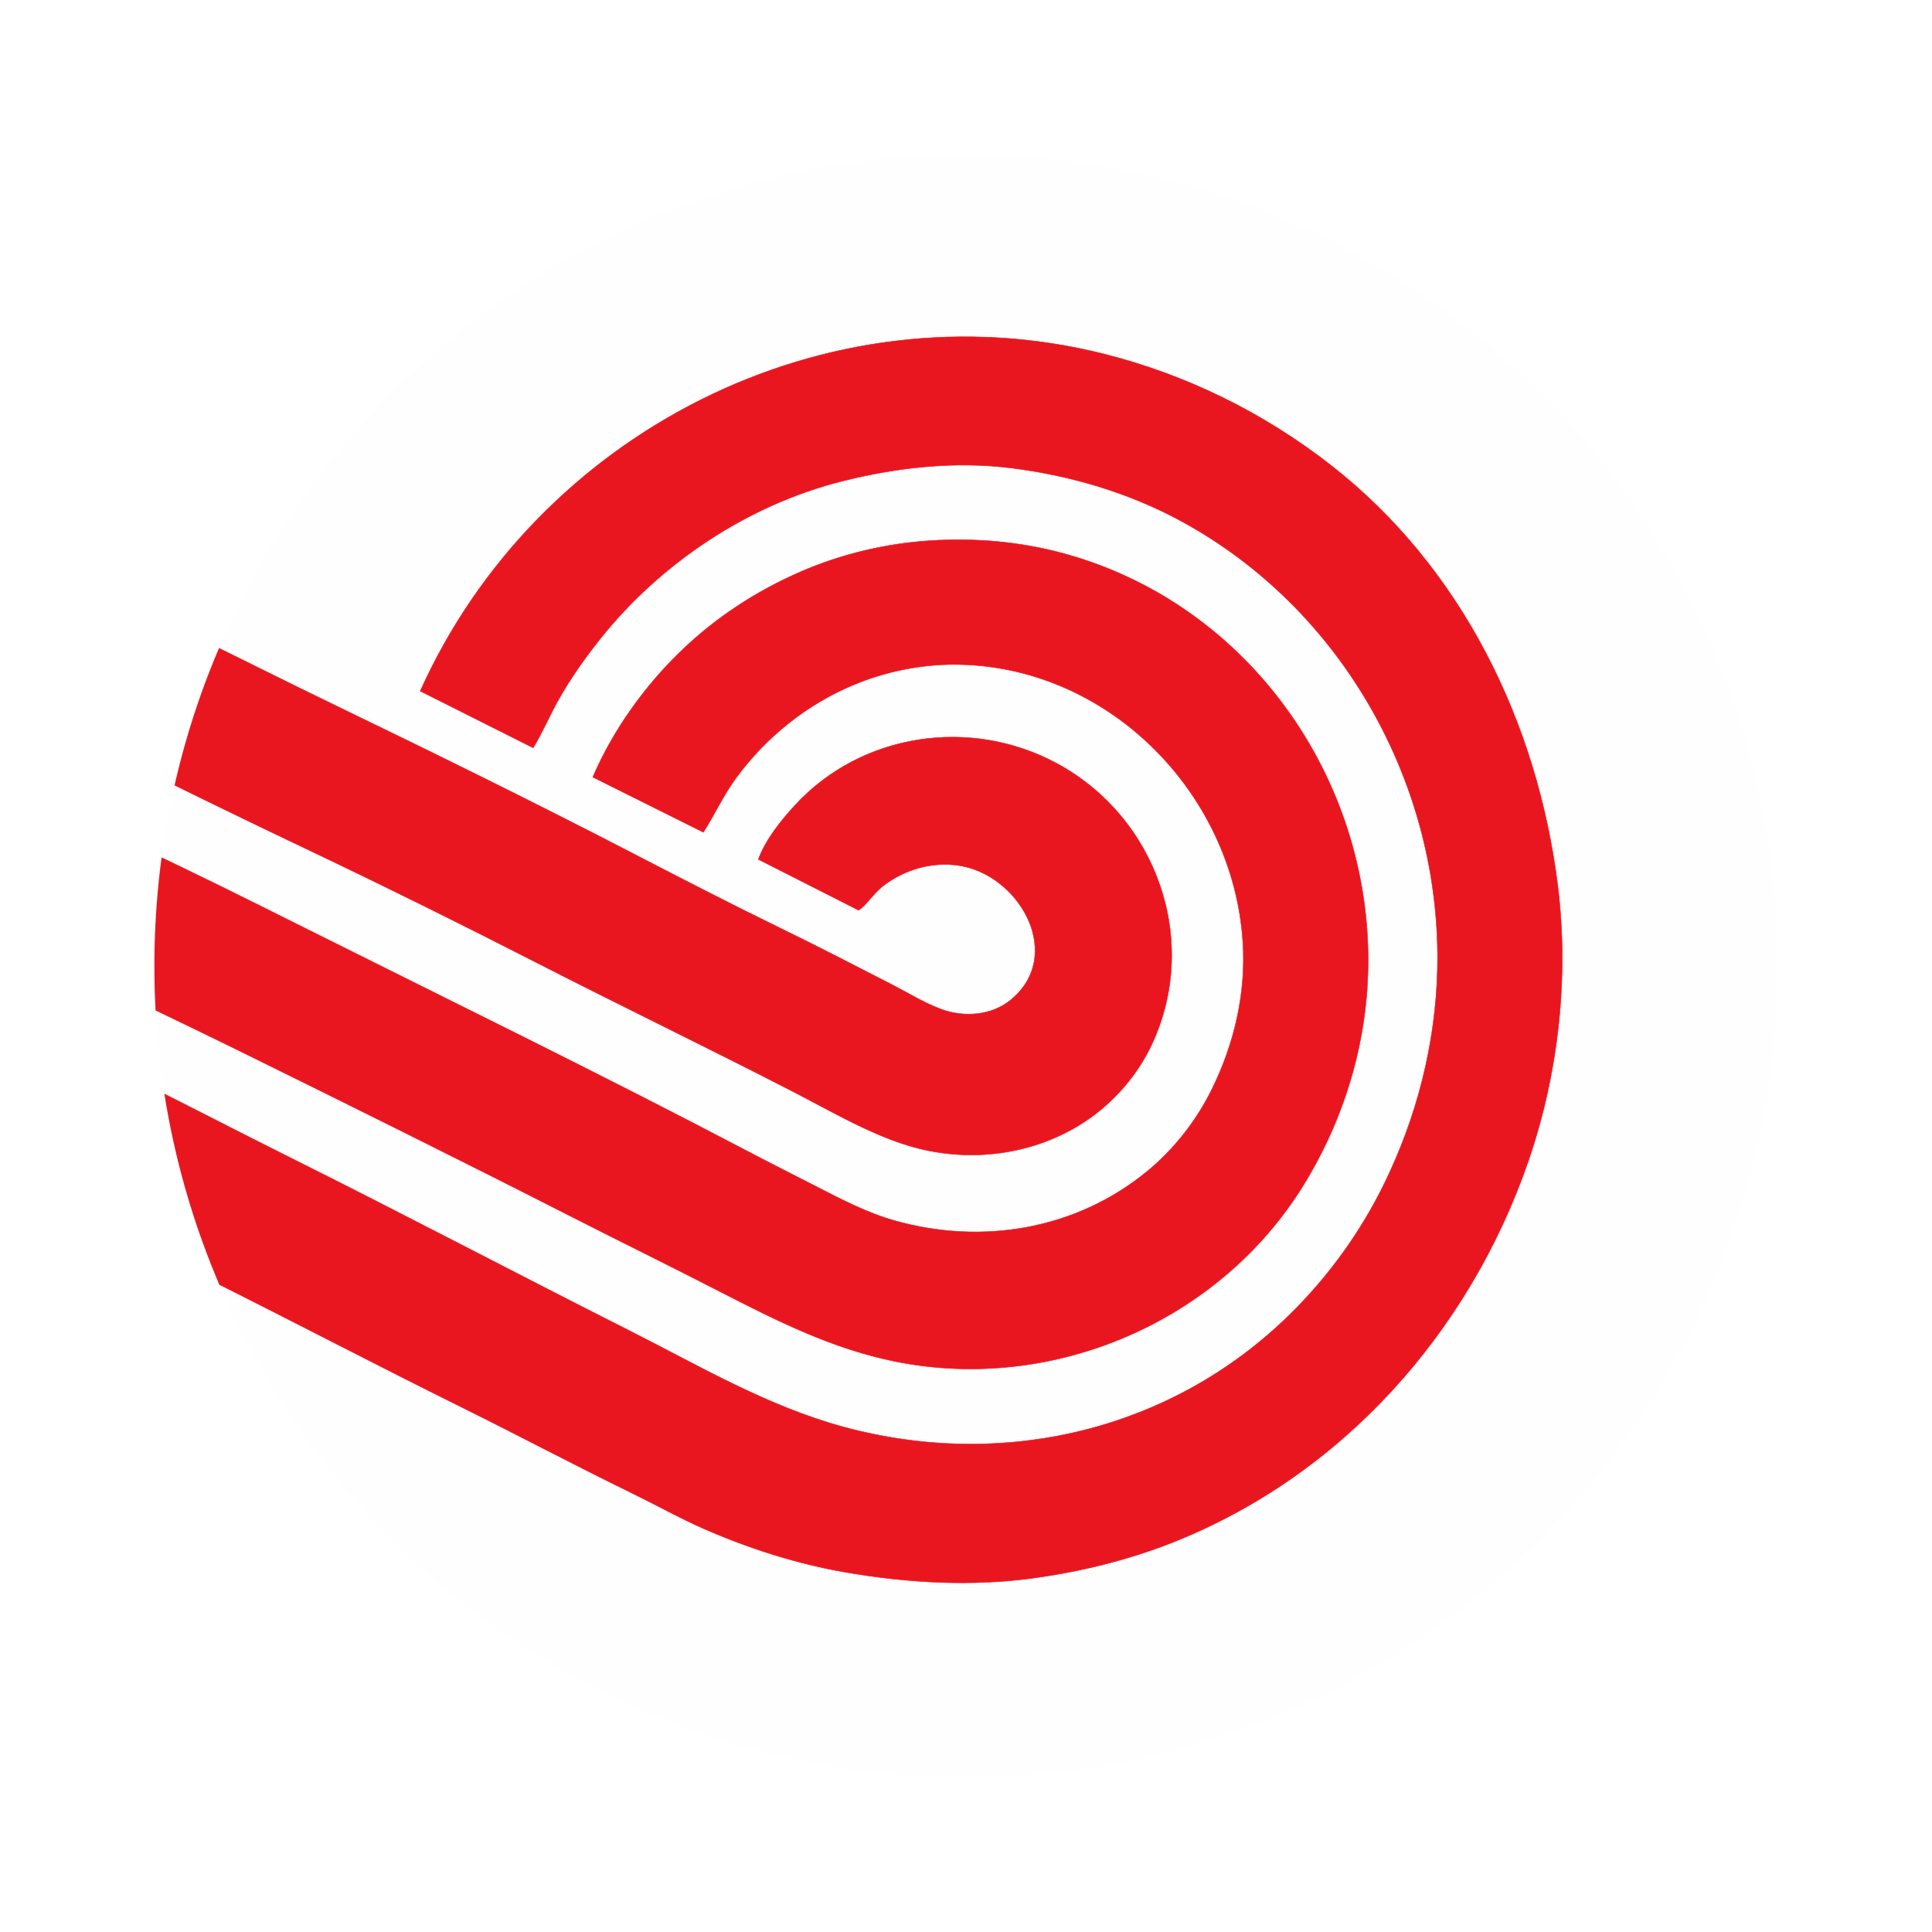
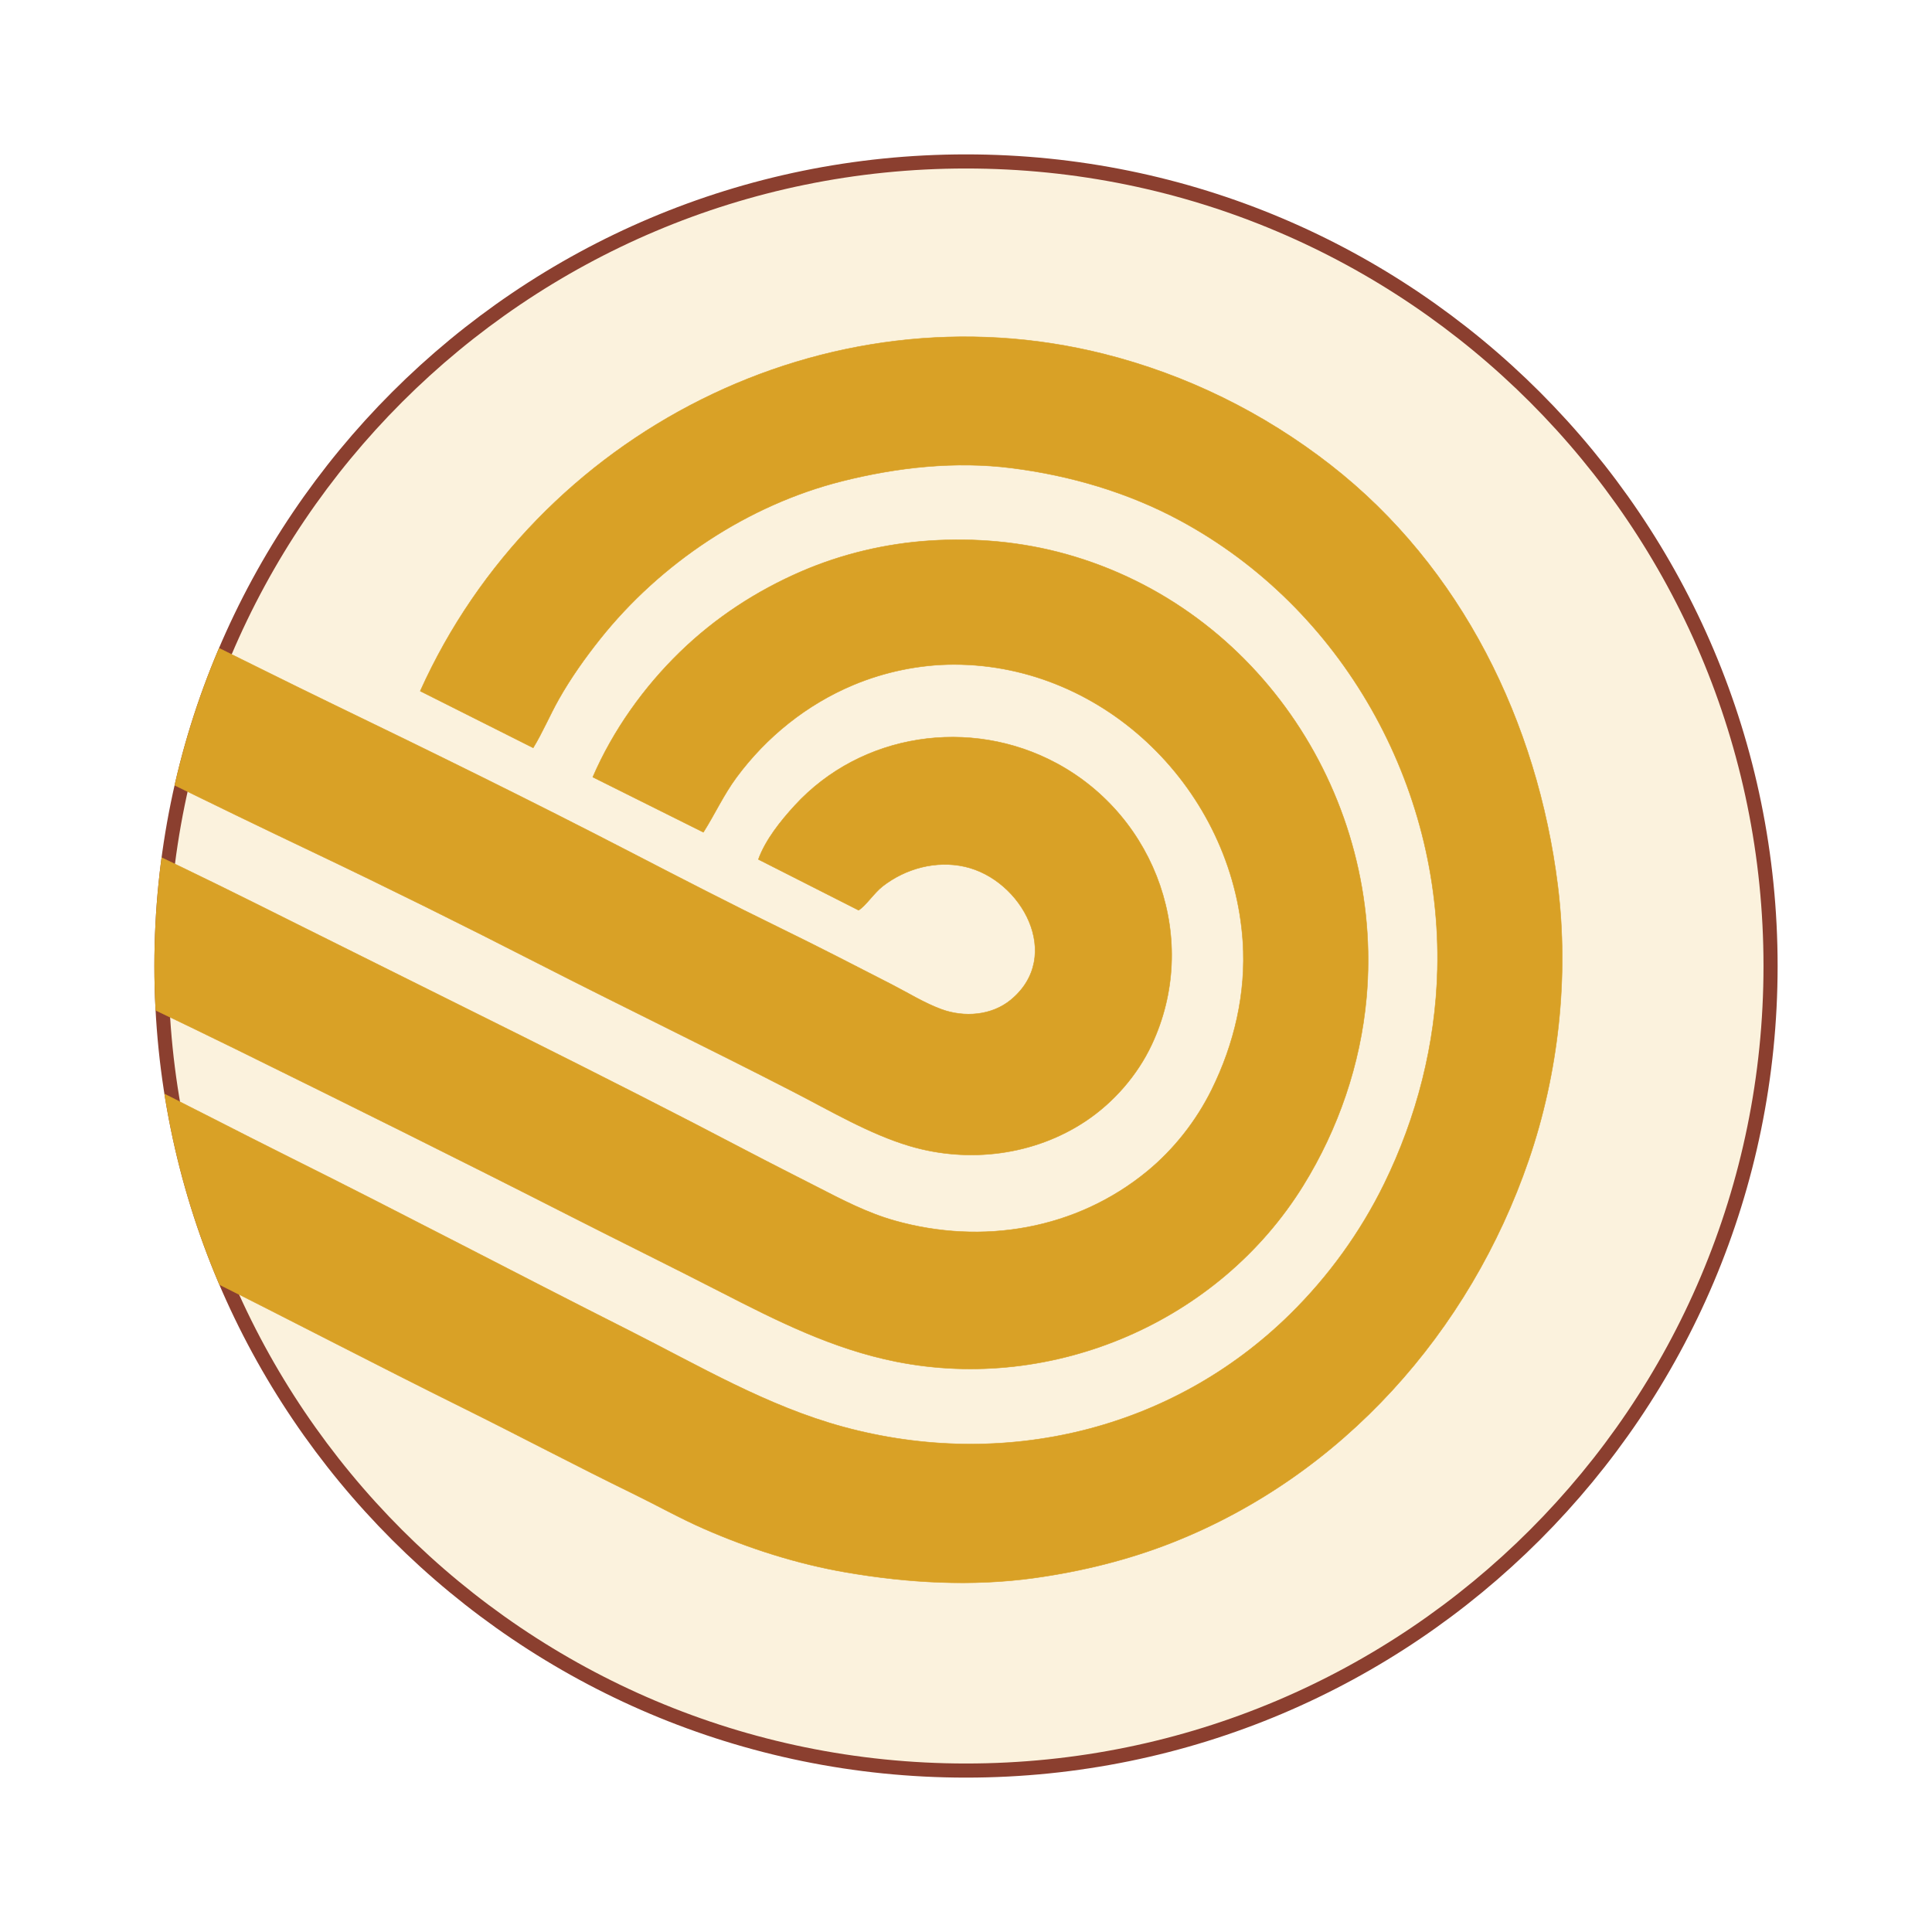
<svg xmlns="http://www.w3.org/2000/svg" viewBox="0 0 1095 1095" width="1095" height="1095">
  <defs>
    <clipPath id="badge">
      <circle cx="547.5" cy="547.5" r="460" />
    </clipPath>
  </defs>
-   <circle cx="547.5" cy="547.5" r="460" fill="#fefefe" />
+   <circle cx="547.5" cy="547.5" r="456" fill="#FBF2DD" stroke="#8B3F2F" stroke-width="8" />
  <path display="none" d="M547.5 67.5A480 480 0 1 1 547.5 1027.5A480 480 0 1 1 547.5 67.5ZM95.5 591.98C95.43 598.28 96.94 604.33 97.74 610.54C99.92 627.44 103.09 643.94 106.76 660.58C108.13 666.79 109.86 672.88 111.5 679.01C112.1 681.27 112.45 684.84 113.73 686.77C115.44 689.35 124.35 692.46 127.41 694.08C140.14 700.79 153.16 707.05 166.04 713.48C212.42 736.62 258.34 760.68 304.79 783.69C335.26 798.78 365.3 814.73 395.87 829.62C408.62 835.84 420.99 842.81 434 848.5C458.08 859.03 483.72 867.21 509.63 871.68C542.78 877.4 577.01 879.37 610.46 874.72C635.61 871.22 660.63 865.09 684.28 855.75C775.18 819.83 843.29 743.05 874.76 651.32C890.7 604.84 896.39 553.23 890.31 504.44C879.44 417.41 838.97 334.26 768.85 279.61C732.89 251.59 691.68 231.29 647.43 220.2C499.05 183.02 344.27 262.32 282.1 400.5C302.24 410.62 322.37 420.73 342.5 430.85C347.59 422.48 351.43 413.29 356.26 404.74C362.57 393.57 370.23 382.77 378.22 372.73C410.52 332.14 457.18 300.98 507.64 288.27C537.11 280.85 568.15 277.41 598.46 281.27C629.71 285.25 660.47 294.26 688.27 309.24C775.22 356.08 828.38 451.08 825.97 549.5C825 589.19 814.94 628.41 797.49 664.01C784.83 689.86 767.71 713.52 747.2 733.7C683.92 795.98 593.87 817.13 508.52 793.99C467.64 782.91 430.9 761.12 393.34 742.17C332.71 711.58 272.65 679.89 211.86 649.61C184.76 636.11 157.94 622.05 130.76 608.72C122.08 604.46 103.88 593.51 95.5 591.98ZM94.35 548.5C123.89 563.36 153.87 577.34 183.53 591.95C243.28 621.38 302.97 650.96 362.32 681.2C389.07 694.82 416.02 708.05 442.71 721.77C473.09 737.37 502.72 752.29 536.5 759.03C620.57 775.79 709.21 737.72 754.3 664.77C773.01 634.51 784.85 599.95 788.03 564.5C797.54 458.31 730.99 356.17 627.34 327.27C603.63 320.66 579.04 318.48 554.5 320.09C531.05 321.63 507.6 327.16 486 336.48C461.94 346.87 439.88 361.28 421.06 379.55C401.61 398.44 385.14 421.56 374.36 446.5C394.07 456.33 413.79 466.16 433.5 475.99C439.63 466.31 444.3 455.99 451.17 446.69C467.19 425 488.78 407.65 513.69 397.22C530.51 390.17 549.25 386.28 567.5 386.28C649.05 386.3 716.63 454.2 721.94 534.5C723.76 561.96 717.36 589.22 705.23 613.72C697.02 630.31 685.1 645.52 670.78 657.29C632.82 688.47 582.66 696.89 535.74 683.65C521 679.49 507.56 672.43 494.02 665.49C481.89 659.27 469.72 653.15 457.66 646.82C377.67 604.83 296.43 565.24 215.65 524.84C188.92 511.48 162.14 498.12 135.07 485.44C128.28 482.26 121.51 478.99 114.77 475.7C110.31 473.51 105.65 470.34 100.77 469.5C99.43 473.26 99.22 477.37 98.64 481.35C96.99 492.75 95.81 504.03 94.76 515.5C93.85 525.34 91.92 539.07 94.35 548.5ZM132.5 357.36C125.64 369.87 122.04 384.76 117.67 398.26C114.36 408.47 110.06 419.83 109.04 430.5C118.94 436.8 130.8 440.95 141.34 446.17C169.06 459.88 196.92 473.35 224.84 486.63C265.03 505.76 305 525.6 344.62 545.87C390.15 569.16 436.22 591.38 481.69 614.8C501.49 624.99 522.36 637.36 543.69 643.72C575.26 653.12 610.35 648.78 637.9 630.42C652.86 620.45 665.52 605.91 673.17 589.64C699.26 534.19 675.96 467.98 622.37 439.12C576.2 414.25 517.84 422.93 482.27 461.77C474.81 469.91 466.69 480.03 462.9 490.5C480.77 499.56 498.63 508.62 516.5 517.68C520.37 515.26 524.84 508.38 529.34 504.88C541.62 495.32 557.91 490.93 573.23 494.37C603.78 501.24 626.1 542.16 598 565.51C587.7 574.06 572.99 575.12 560.77 570.65C551.61 567.29 542.85 561.81 534.17 557.36C514.74 547.41 495.32 537.34 475.69 527.78C448.51 514.54 421.58 500.65 394.72 486.75C341.99 459.46 288.58 433.23 235.12 407.4C211.58 396.02 188.21 384.25 164.7 372.78C154.09 367.6 143.54 361.56 132.5 357.36Z" fill="#fefefe" fill-rule="evenodd" stroke="#fefefe" stroke-width="0.25" stroke-linejoin="round" />
  <g clip-path="url(#badge)">
-     <path transform="translate(-60.85 -32.85) scale(1.06)" d="M95.5 591.98C103.88 593.51 122.08 604.46 130.76 608.72C157.94 622.05 184.76 636.11 211.86 649.61C272.65 679.89 332.71 711.58 393.34 742.17C430.9 761.12 467.64 782.91 508.52 793.99C593.87 817.13 683.92 795.98 747.2 733.7C767.71 713.52 784.83 689.86 797.49 664.01C814.94 628.41 825 589.19 825.97 549.5C828.38 451.08 775.22 356.08 688.27 309.24C660.47 294.26 629.71 285.25 598.46 281.27C568.15 277.41 537.11 280.85 507.64 288.27C457.18 300.98 410.52 332.14 378.22 372.73C370.23 382.77 362.57 393.57 356.26 404.74C351.43 413.29 347.59 422.48 342.5 430.85C322.37 420.73 302.24 410.62 282.1 400.5C344.27 262.32 499.05 183.02 647.43 220.2C691.68 231.29 732.89 251.59 768.85 279.61C838.97 334.26 879.44 417.41 890.31 504.44C896.39 553.23 890.7 604.84 874.76 651.32C843.29 743.05 775.18 819.83 684.28 855.75C660.63 865.09 635.61 871.22 610.46 874.72C577.01 879.37 542.78 877.4 509.63 871.68C483.72 867.21 458.08 859.03 434 848.5C420.99 842.81 408.62 835.84 395.87 829.62C365.3 814.73 335.26 798.78 304.79 783.69C258.34 760.68 212.42 736.62 166.04 713.48C153.16 707.05 140.14 700.79 127.41 694.08C124.35 692.46 115.44 689.35 113.73 686.77C112.45 684.84 112.1 681.27 111.5 679.01C109.86 672.88 108.13 666.79 106.76 660.58C103.09 643.94 99.92 627.44 97.74 610.54C96.94 604.33 95.43 598.28 95.5 591.98ZM94.35 548.5C91.92 539.07 93.85 525.34 94.76 515.5C95.81 504.03 96.99 492.75 98.64 481.35C99.22 477.37 99.43 473.26 100.77 469.5C105.65 470.34 110.31 473.51 114.77 475.7C121.51 478.99 128.28 482.26 135.07 485.44C162.14 498.12 188.92 511.48 215.65 524.84C296.43 565.24 377.67 604.83 457.66 646.82C469.72 653.15 481.89 659.27 494.02 665.49C507.56 672.43 521 679.49 535.74 683.65C582.66 696.89 632.82 688.47 670.78 657.29C685.1 645.52 697.02 630.31 705.23 613.72C717.36 589.22 723.76 561.96 721.94 534.5C716.63 454.2 649.05 386.3 567.5 386.28C549.25 386.28 530.51 390.17 513.69 397.22C488.78 407.65 467.19 425 451.17 446.69C444.3 455.99 439.63 466.31 433.5 475.99C413.79 466.16 394.07 456.33 374.36 446.5C385.14 421.56 401.61 398.44 421.06 379.55C439.88 361.28 461.94 346.87 486 336.48C507.6 327.16 531.05 321.63 554.5 320.09C579.04 318.48 603.63 320.66 627.34 327.27C730.99 356.17 797.54 458.31 788.03 564.5C784.85 599.95 773.01 634.51 754.3 664.77C709.21 737.72 620.57 775.79 536.5 759.03C502.72 752.29 473.09 737.37 442.71 721.77C416.02 708.05 389.07 694.82 362.32 681.2C302.97 650.96 243.28 621.38 183.53 591.95C153.87 577.34 123.89 563.36 94.35 548.5ZM132.5 357.36C143.54 361.56 154.09 367.6 164.7 372.78C188.21 384.25 211.58 396.02 235.12 407.4C288.58 433.23 341.99 459.46 394.72 486.75C421.58 500.65 448.51 514.54 475.69 527.78C495.32 537.34 514.74 547.41 534.17 557.36C542.85 561.81 551.61 567.29 560.77 570.65C572.99 575.12 587.7 574.06 598 565.51C626.1 542.16 603.78 501.24 573.23 494.37C557.91 490.93 541.62 495.32 529.34 504.88C524.84 508.38 520.37 515.26 516.5 517.68C498.63 508.62 480.77 499.56 462.9 490.5C466.69 480.03 474.81 469.91 482.27 461.77C517.84 422.93 576.2 414.25 622.37 439.12C675.96 467.98 699.26 534.19 673.17 589.64C665.52 605.91 652.86 620.45 637.9 630.42C610.35 648.78 575.26 653.12 543.69 643.72C522.36 637.36 501.49 624.99 481.69 614.8C436.22 591.38 390.15 569.16 344.62 545.87C305 525.6 265.03 505.76 224.84 486.63C196.92 473.35 169.06 459.88 141.34 446.17C130.8 440.95 118.94 436.8 109.04 430.5C110.06 419.83 114.36 408.47 117.67 398.26C122.04 384.76 125.64 369.87 132.5 357.36Z" fill="#e91620" fill-rule="evenodd" stroke="#e91620" stroke-width="0.25" stroke-linejoin="round" />
+     <path transform="translate(-60.85 -32.85) scale(1.06)" d="M95.5 591.98C103.88 593.51 122.08 604.46 130.76 608.72C157.94 622.05 184.76 636.11 211.86 649.61C272.65 679.89 332.71 711.58 393.34 742.17C430.9 761.12 467.64 782.91 508.52 793.99C593.87 817.13 683.92 795.98 747.2 733.7C767.71 713.52 784.83 689.86 797.49 664.01C814.94 628.41 825 589.19 825.97 549.5C828.38 451.08 775.22 356.08 688.27 309.24C660.47 294.26 629.71 285.25 598.46 281.27C568.15 277.41 537.11 280.85 507.64 288.27C457.18 300.98 410.52 332.14 378.22 372.73C370.23 382.77 362.57 393.57 356.26 404.74C351.43 413.29 347.59 422.48 342.5 430.85C322.37 420.73 302.24 410.62 282.1 400.5C344.27 262.32 499.05 183.02 647.43 220.2C691.68 231.29 732.89 251.59 768.85 279.61C838.97 334.26 879.44 417.41 890.31 504.44C896.39 553.23 890.7 604.84 874.76 651.32C843.29 743.05 775.18 819.83 684.28 855.75C660.63 865.09 635.61 871.22 610.46 874.72C577.01 879.37 542.78 877.4 509.63 871.68C483.72 867.21 458.08 859.03 434 848.5C420.99 842.81 408.62 835.84 395.87 829.62C365.3 814.73 335.26 798.78 304.79 783.69C258.34 760.68 212.42 736.62 166.04 713.48C153.16 707.05 140.14 700.79 127.41 694.08C124.35 692.46 115.44 689.35 113.73 686.77C112.45 684.84 112.1 681.27 111.5 679.01C109.86 672.88 108.13 666.79 106.76 660.58C103.09 643.94 99.92 627.44 97.74 610.54C96.94 604.33 95.43 598.28 95.5 591.98ZM94.35 548.5C91.92 539.07 93.85 525.34 94.76 515.5C95.81 504.03 96.99 492.75 98.64 481.35C99.22 477.37 99.43 473.26 100.77 469.5C105.65 470.34 110.31 473.51 114.77 475.7C121.51 478.99 128.28 482.26 135.07 485.44C162.14 498.12 188.92 511.48 215.65 524.84C296.43 565.24 377.67 604.83 457.66 646.82C469.72 653.15 481.89 659.27 494.02 665.49C507.56 672.43 521 679.49 535.74 683.65C582.66 696.89 632.82 688.47 670.78 657.29C685.1 645.52 697.02 630.31 705.23 613.72C717.36 589.22 723.76 561.96 721.94 534.5C716.63 454.2 649.05 386.3 567.5 386.28C549.25 386.28 530.51 390.17 513.69 397.22C488.78 407.65 467.19 425 451.17 446.69C444.3 455.99 439.63 466.31 433.5 475.99C413.79 466.16 394.07 456.33 374.36 446.5C385.14 421.56 401.61 398.44 421.06 379.55C439.88 361.28 461.94 346.87 486 336.48C507.6 327.16 531.05 321.63 554.5 320.09C579.04 318.48 603.63 320.66 627.34 327.27C730.99 356.17 797.54 458.31 788.03 564.5C784.85 599.95 773.01 634.51 754.3 664.77C709.21 737.72 620.57 775.79 536.5 759.03C502.72 752.29 473.09 737.37 442.71 721.77C416.02 708.05 389.07 694.82 362.32 681.2C302.97 650.96 243.28 621.38 183.53 591.95C153.87 577.34 123.89 563.36 94.35 548.5ZM132.5 357.36C143.54 361.56 154.09 367.6 164.7 372.78C188.21 384.25 211.58 396.02 235.12 407.4C288.58 433.23 341.99 459.46 394.72 486.75C421.58 500.65 448.51 514.54 475.69 527.78C495.32 537.34 514.74 547.41 534.17 557.36C542.85 561.81 551.61 567.29 560.77 570.65C572.99 575.12 587.7 574.06 598 565.51C626.1 542.16 603.78 501.24 573.23 494.37C557.91 490.93 541.62 495.32 529.34 504.88C524.84 508.38 520.37 515.26 516.5 517.68C498.63 508.62 480.77 499.56 462.9 490.5C466.69 480.03 474.81 469.91 482.27 461.77C517.84 422.93 576.2 414.25 622.37 439.12C675.96 467.98 699.26 534.19 673.17 589.64C665.52 605.91 652.86 620.45 637.9 630.42C610.35 648.78 575.26 653.12 543.69 643.72C522.36 637.36 501.49 624.99 481.69 614.8C436.22 591.38 390.15 569.16 344.62 545.87C305 525.6 265.03 505.76 224.84 486.63C196.92 473.35 169.06 459.88 141.34 446.17C130.8 440.95 118.94 436.8 109.04 430.5C110.06 419.83 114.36 408.47 117.67 398.26C122.04 384.76 125.64 369.87 132.5 357.36Z" fill="#D9A126" fill-rule="evenodd" stroke="#D9A126" stroke-width="0.25" stroke-linejoin="round" />
  </g>
</svg>
